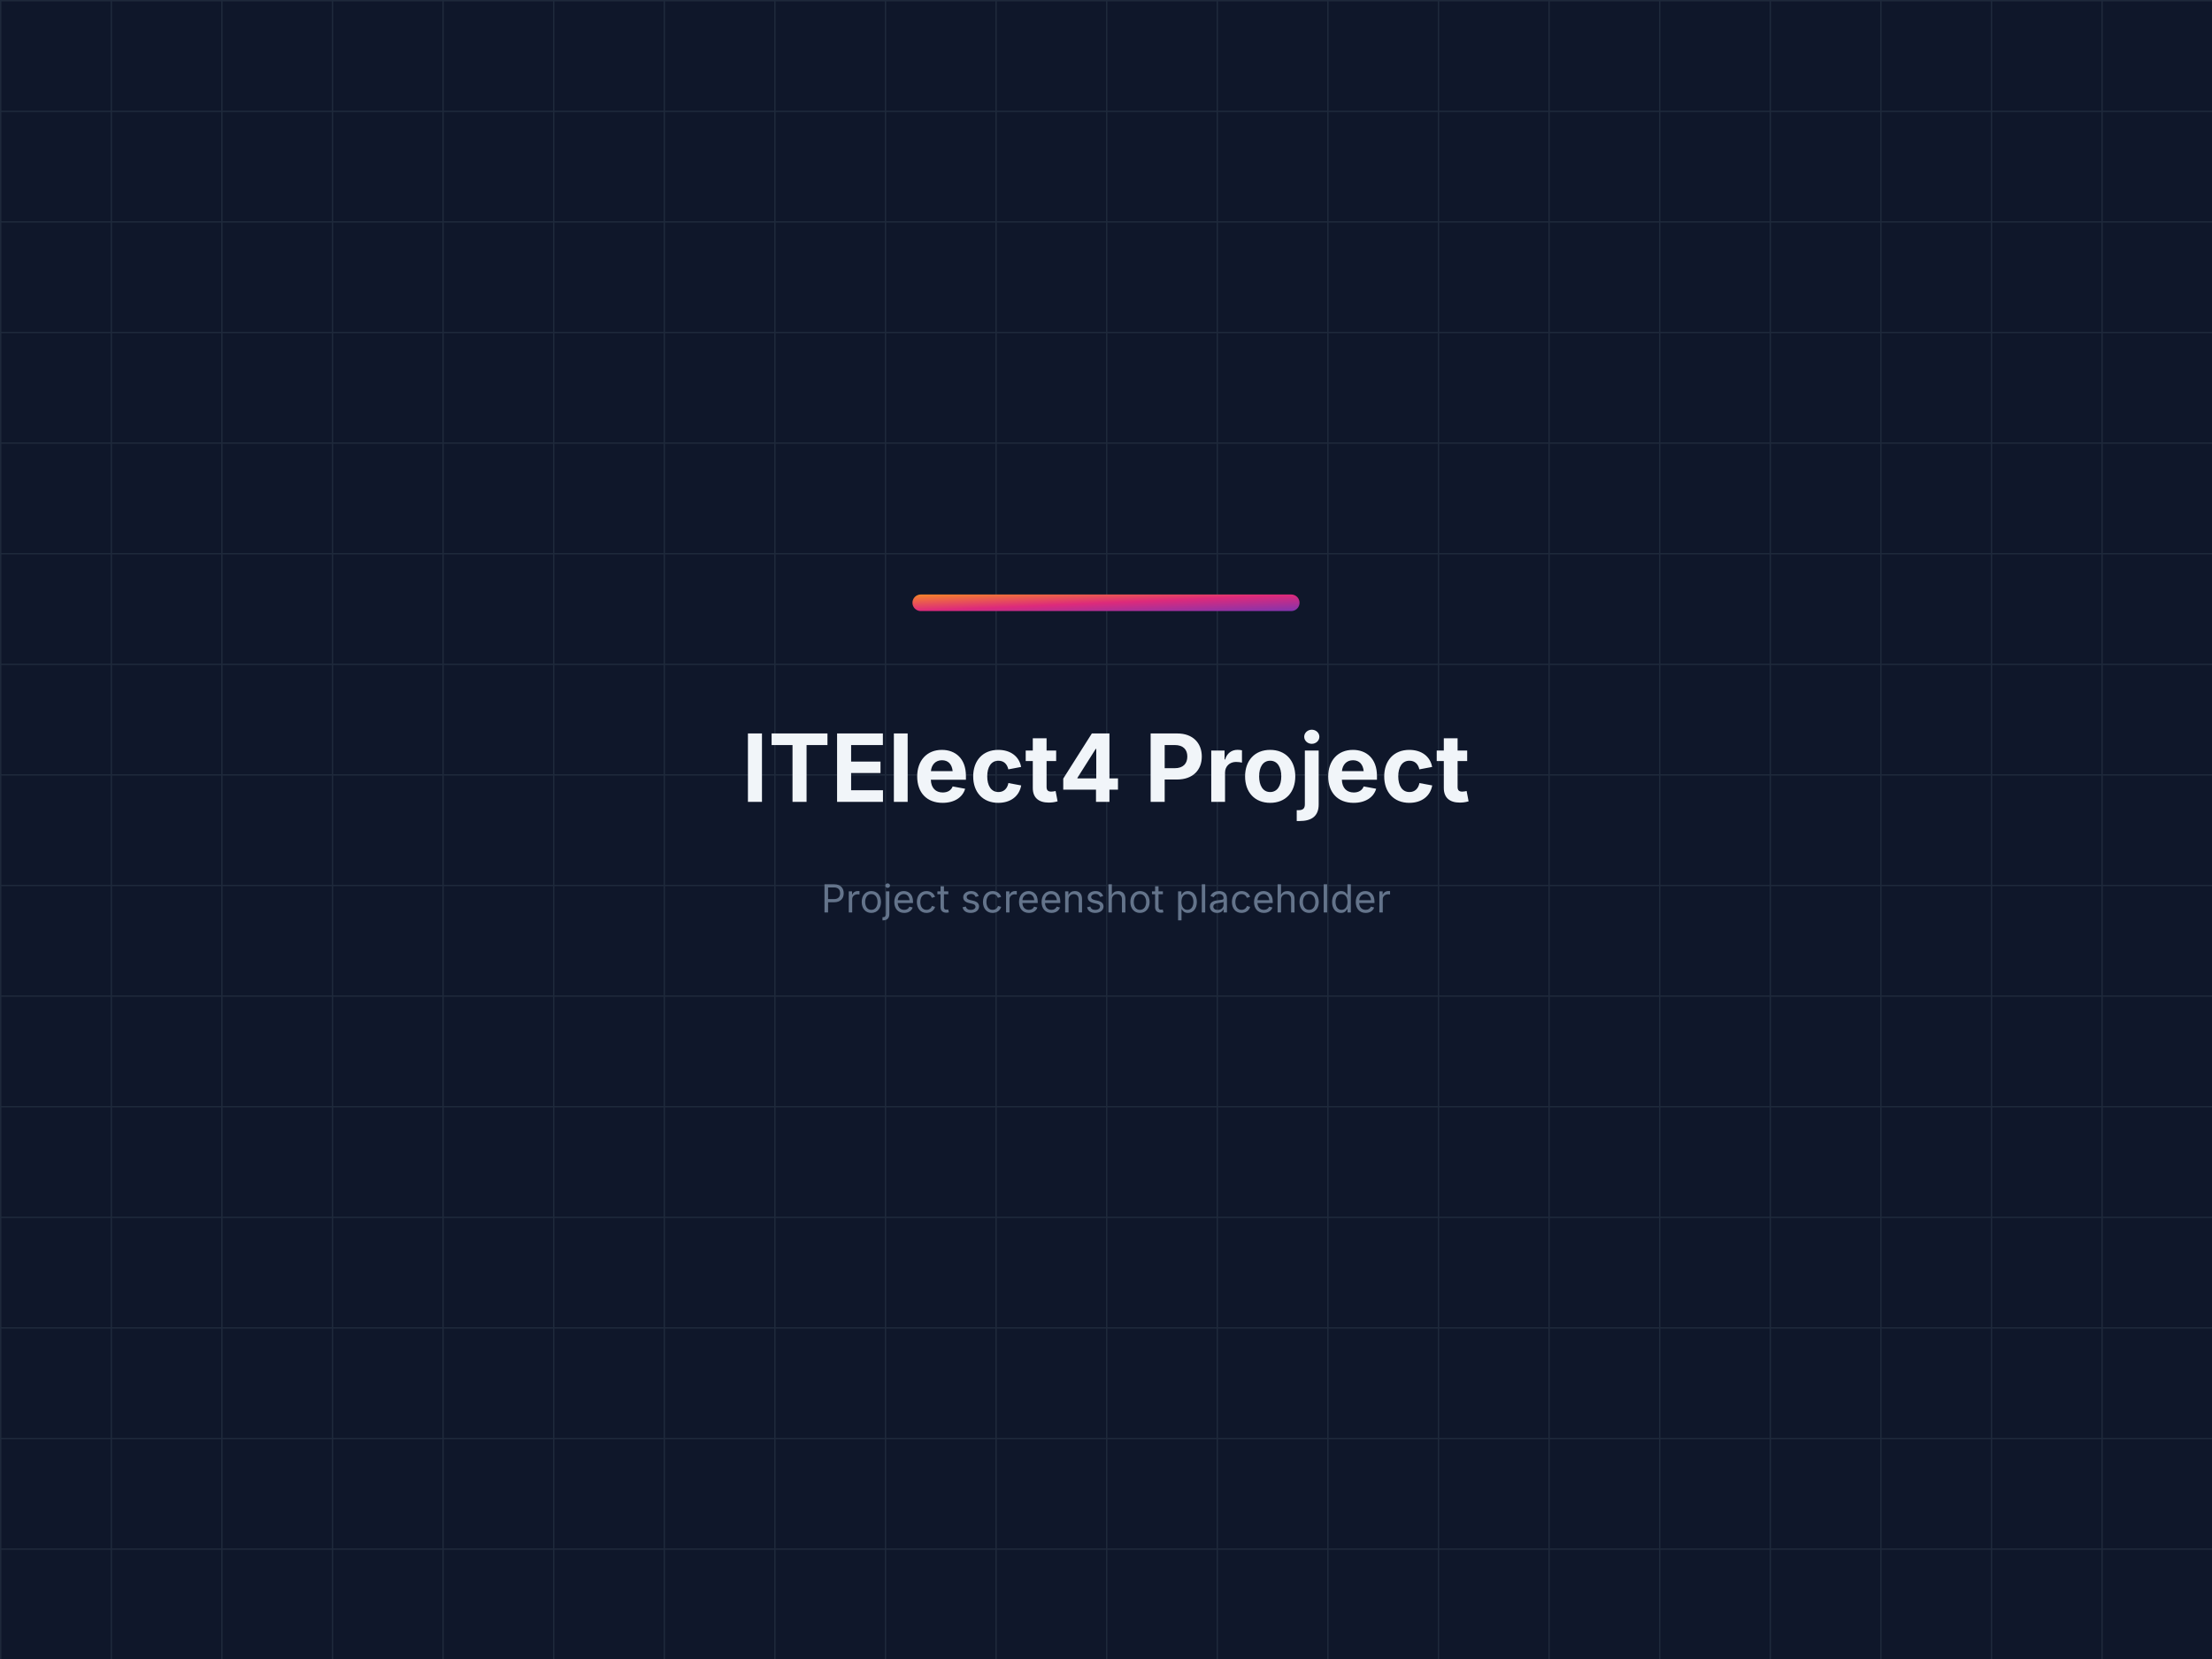
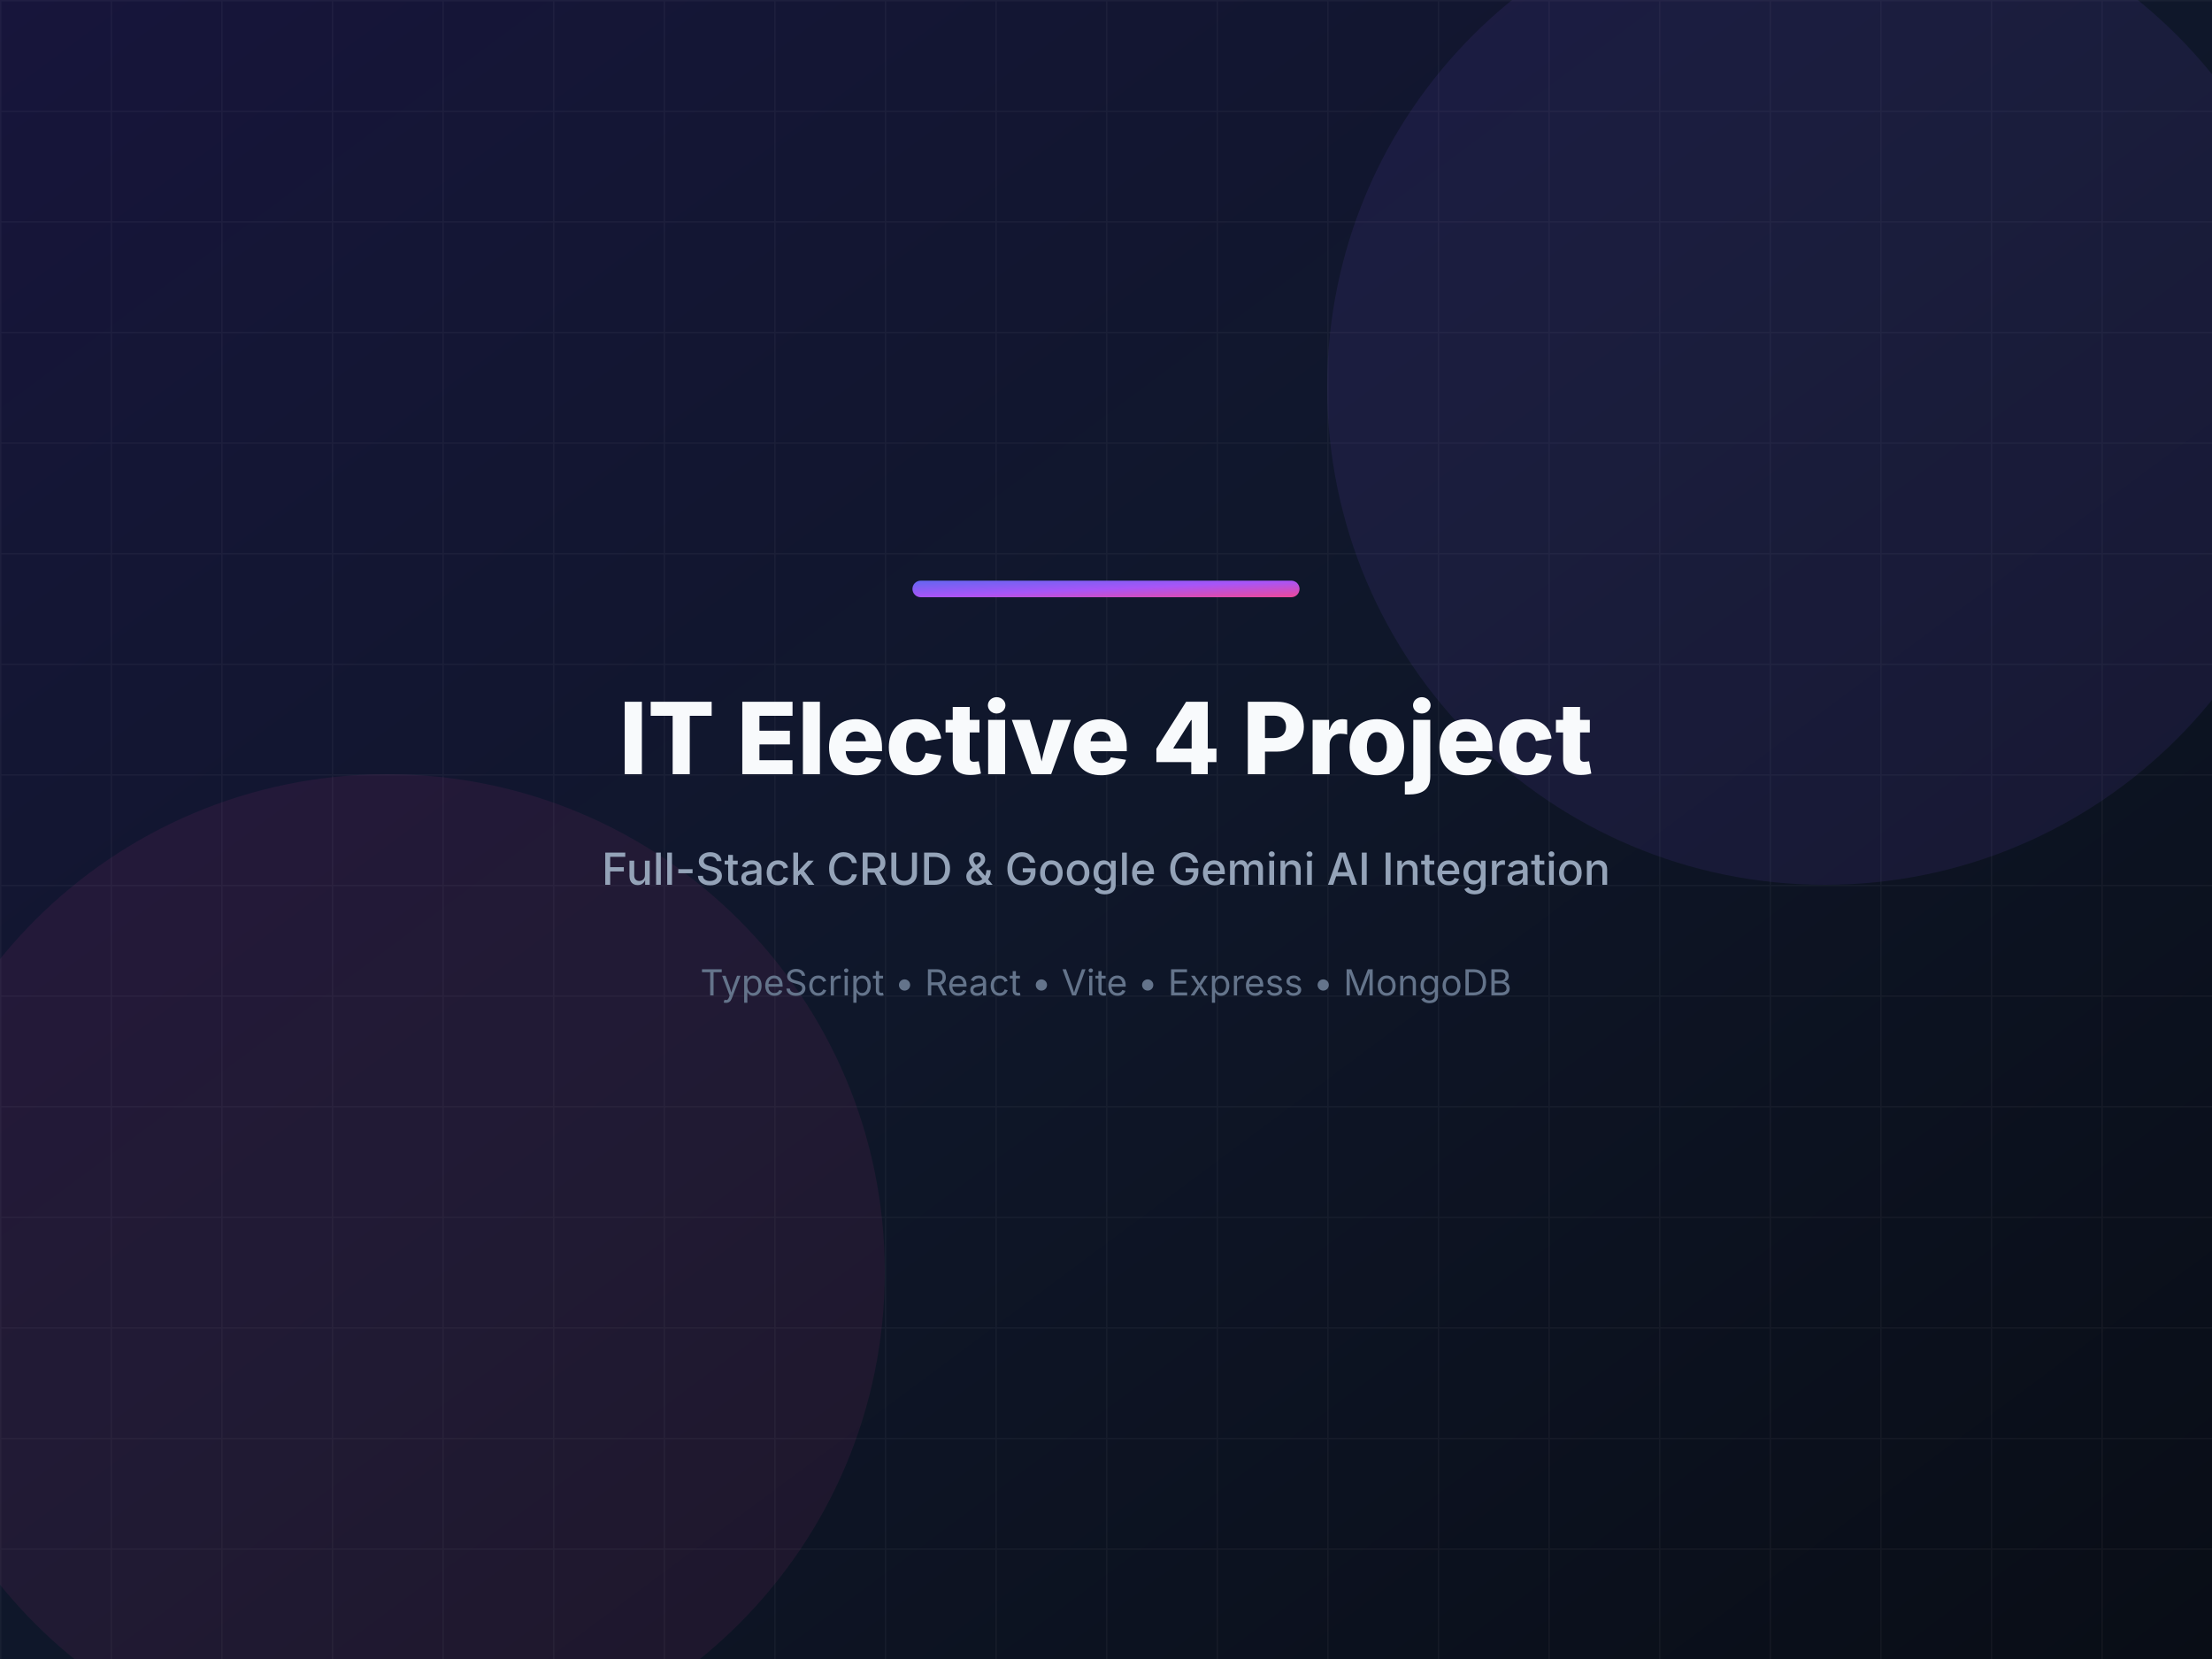
<svg xmlns="http://www.w3.org/2000/svg" width="800" height="600" viewBox="0 0 800 600">
  <defs>
+     <linearGradient id="bg" x1="0%" y1="0%" x2="100%" y2="100%">
+       <stop offset="0%" stop-color="#17153b" />
+       <stop offset="50%" stop-color="#0f172a" />
+       <stop offset="100%" stop-color="#090d16" />
+     </linearGradient>
    <linearGradient id="accent" x1="0%" y1="0%" x2="100%" y2="100%">
-       <stop offset="0%" stop-color="#F58529" />
-       <stop offset="50%" stop-color="#DD2A7B" />
-       <stop offset="100%" stop-color="#8134AF" />
+       <stop offset="0%" stop-color="#6366f1" />
+       <stop offset="50%" stop-color="#a855f7" />
+       <stop offset="100%" stop-color="#ec4899" />
    </linearGradient>
    <pattern id="grid" width="40" height="40" patternUnits="userSpaceOnUse">
-       <path d="M 40 0 L 0 0 0 40" fill="none" stroke="#1e293b" stroke-width="1" />
+       <path d="M 40 0 L 0 0 0 40" fill="none" stroke="#ffffff" stroke-opacity="0.04" stroke-width="1" />
    </pattern>
  </defs>
-   <rect width="800" height="600" fill="#0f172a" />
+   <rect width="800" height="600" fill="url(#bg)" />
  <rect width="800" height="600" fill="url(#grid)" />
-   <rect x="330" y="215" width="140" height="6" rx="3" fill="url(#accent)" />
-   <text x="400" y="290" text-anchor="middle" font-family="Inter, Segoe UI, Arial, sans-serif" font-size="34" font-weight="700" fill="#f1f5f9">ITElect4 Project</text>
-   <text x="400" y="330" text-anchor="middle" font-family="Inter, Segoe UI, Arial, sans-serif" font-size="14" fill="#64748b">Project screenshot placeholder</text>
+   <circle cx="660" cy="140" r="180" fill="#8b5cf6" fill-opacity="0.09" />
+   <circle cx="140" cy="460" r="180" fill="#ec4899" fill-opacity="0.08" />
+   <rect x="330" y="210" width="140" height="6" rx="3" fill="url(#accent)" />
+   <text x="400" y="280" text-anchor="middle" font-family="Inter, Segoe UI, Arial, sans-serif" font-size="36" font-weight="800" fill="#f8fafc">IT Elective 4 Project</text>
+   <text x="400" y="320" text-anchor="middle" font-family="Inter, Segoe UI, Arial, sans-serif" font-size="16" font-weight="500" fill="#94a3b8">Full-Stack CRUD &amp; Google Gemini AI Integration</text>
+   <text x="400" y="360" text-anchor="middle" font-family="Inter, Segoe UI, Arial, sans-serif" font-size="13" fill="#64748b">TypeScript • React • Vite • Express • MongoDB</text>
</svg>
